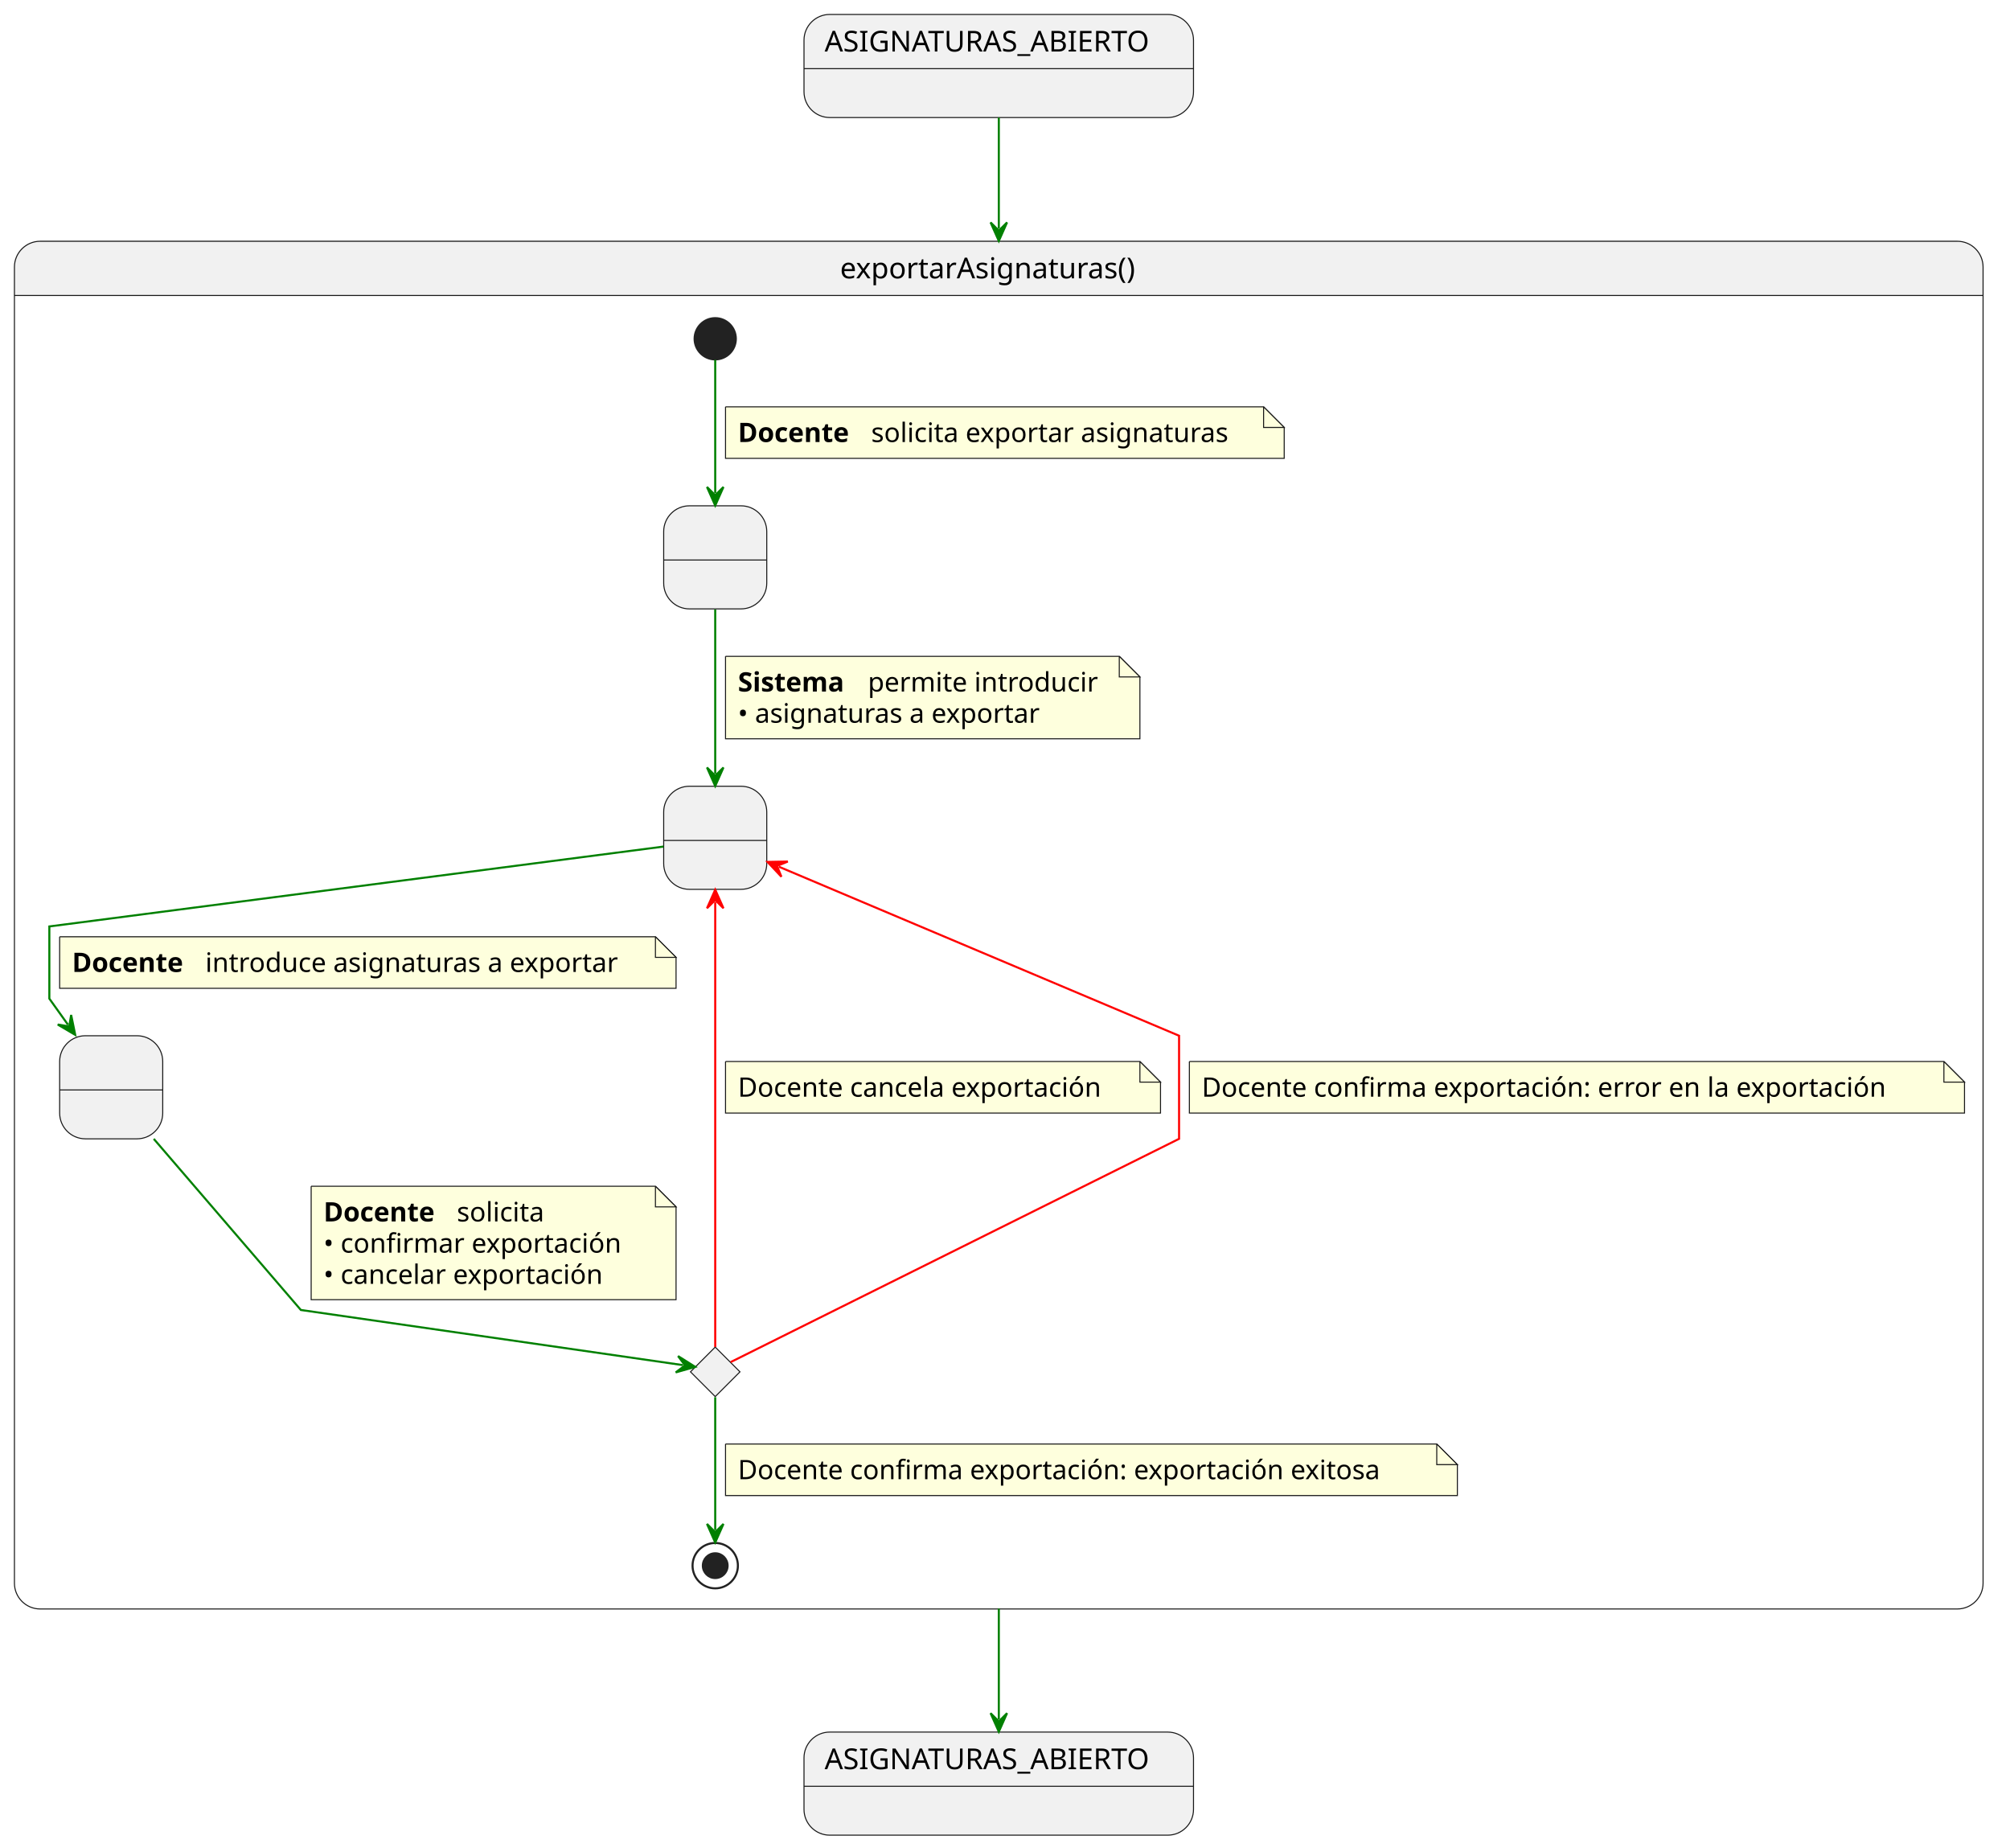
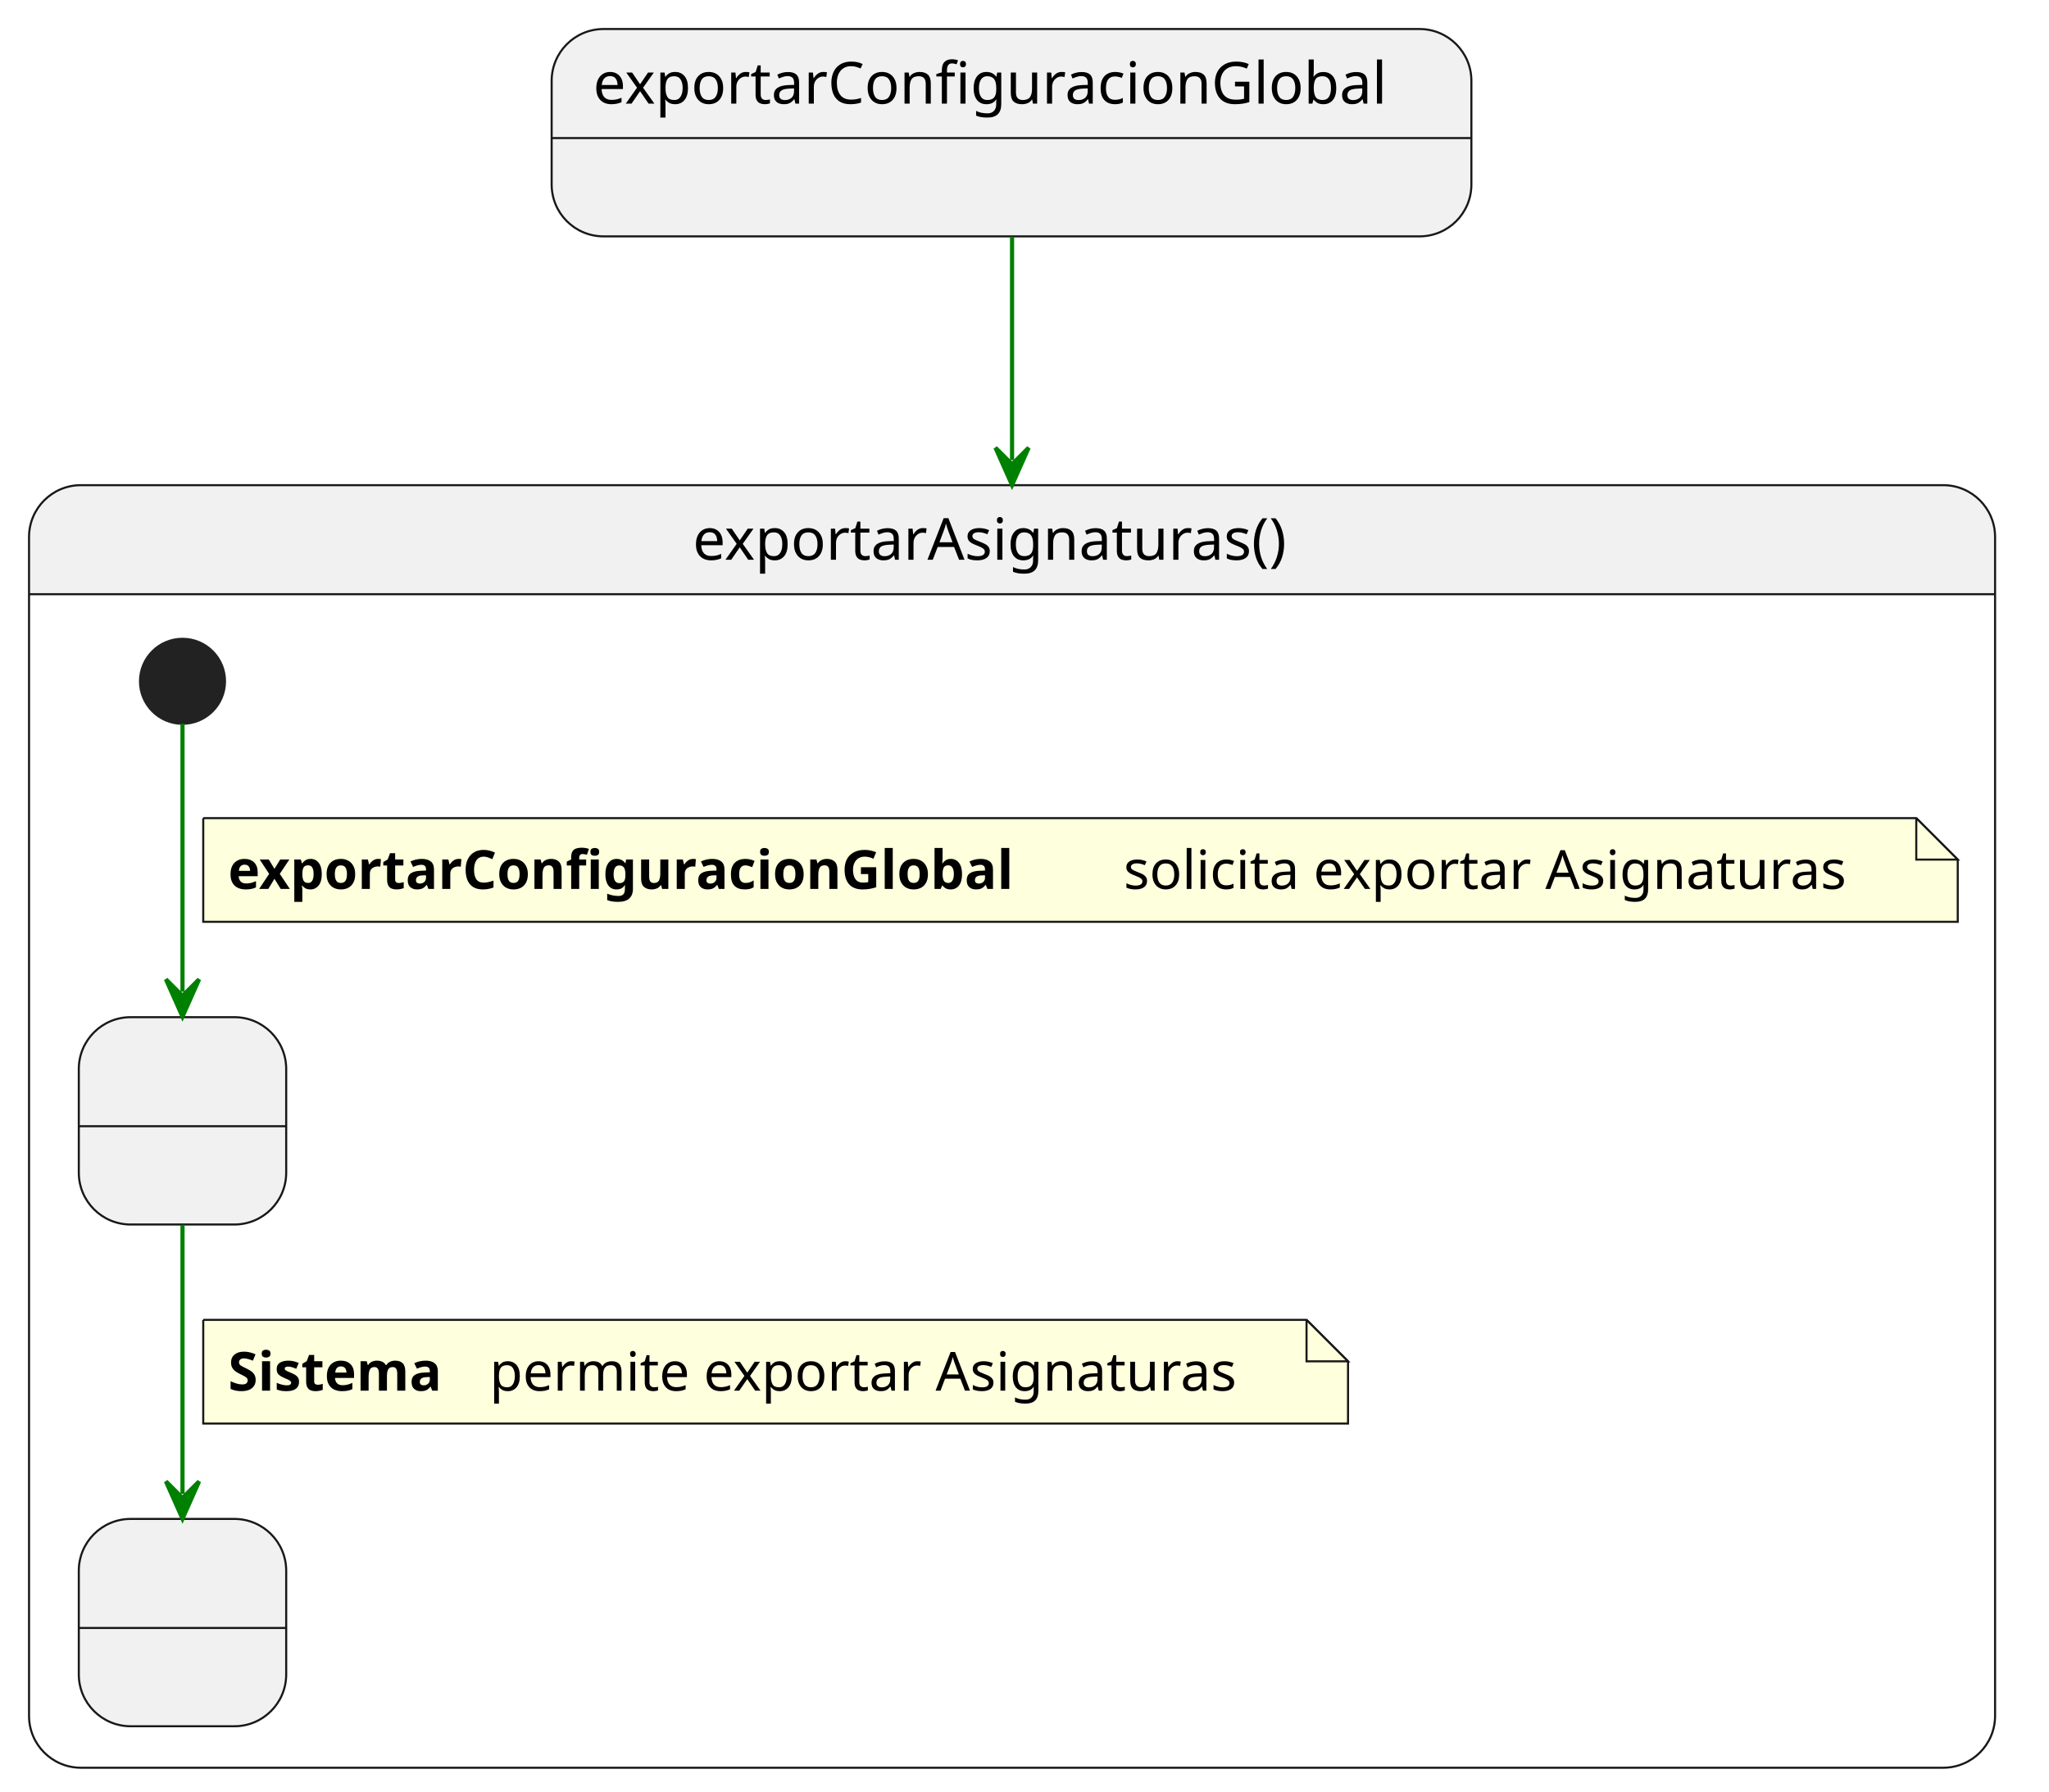
- <svg xmlns="http://www.w3.org/2000/svg" contentStyleType="text/css" data-diagram-type="STATE" height="896px" preserveAspectRatio="none" style="width:975px;height:896px;background:#FFFFFF;" version="1.1" viewBox="0 0 975 896" width="975px" zoomAndPan="magnify">
+ <svg xmlns="http://www.w3.org/2000/svg" contentStyleType="text/css" data-diagram-type="STATE" height="432px" preserveAspectRatio="none" style="width:494px;height:432px;background:#FFFFFF;" version="1.1" viewBox="0 0 494 432" width="494px" zoomAndPan="magnify">
  <defs />
  <g>
-     <g id="ASIGNATURAS_ABIERTO2">
-       <rect fill="#F1F1F1" height="50" rx="12.5" ry="12.5" style="stroke:#181818;stroke-width:0.5;" width="188.936" x="390" y="840" />
-       <line style="stroke:#181818;stroke-width:0.5;" x1="390" x2="578.937" y1="866.297" y2="866.297" />
-       <text fill="#000000" font-family="sans-serif" font-size="14" lengthAdjust="spacing" textLength="168.936" x="400" y="857.995">ASIGNATURAS_ABIERTO</text>
+     <g id="exportarConfiguracionGlobal">
+       <rect fill="#F1F1F1" height="50" rx="12.5" ry="12.5" style="stroke:#181818;stroke-width:0.5;" width="221.742" x="133" y="7" />
+       <line style="stroke:#181818;stroke-width:0.5;" x1="133" x2="354.742" y1="33.297" y2="33.297" />
+       <text fill="#000000" font-family="sans-serif" font-size="14" lengthAdjust="spacing" textLength="201.742" x="143" y="24.995">exportarConfiguracionGlobal</text>
    </g>
-     <path d="M19.5,117 L949.436,117 A12.5,12.5 0 0 1 961.936,129.5 L961.936,143.297 L7,143.297 L7,129.5 A12.5,12.5 0 0 1 19.5,117" fill="#F1F1F1" />
-     <rect fill="none" height="663.297" rx="12.5" ry="12.5" style="stroke:#181818;stroke-width:0.5;" width="954.936" x="7" y="117" />
-     <line style="stroke:#181818;stroke-width:0.5;" x1="7" x2="961.936" y1="143.297" y2="143.297" />
-     <text fill="#000000" font-family="sans-serif" font-size="14" lengthAdjust="spacing" textLength="153.945" x="407.495" y="134.995">exportarAsignaturas()</text>
+     <path d="M19.5,117 L468.5,117 A12.5,12.5 0 0 1 481,129.5 L481,143.297 L7,143.297 L7,129.5 A12.5,12.5 0 0 1 19.5,117" fill="#F1F1F1" />
+     <rect fill="none" height="309.297" rx="12.5" ry="12.5" style="stroke:#181818;stroke-width:0.5;" width="474" x="7" y="117" />
+     <line style="stroke:#181818;stroke-width:0.5;" x1="7" x2="481" y1="143.297" y2="143.297" />
+     <text fill="#000000" font-family="sans-serif" font-size="14" lengthAdjust="spacing" textLength="153.945" x="167.027" y="134.995">exportarAsignaturas()</text>
    <g id="exportarAsignaturas.RequiringExport">
-       <rect fill="#F1F1F1" height="50" rx="12.5" ry="12.5" style="stroke:#181818;stroke-width:0.5;" width="50" x="321.936" y="245.297" />
-       <line style="stroke:#181818;stroke-width:0.5;" x1="321.936" x2="371.936" y1="271.594" y2="271.594" />
-       <text fill="#000000" font-family="sans-serif" font-size="14" lengthAdjust="spacing" textLength="4.45" x="344.711" y="263.292"> </text>
+       <rect fill="#F1F1F1" height="50" rx="12.5" ry="12.5" style="stroke:#181818;stroke-width:0.5;" width="50" x="19" y="245.297" />
+       <line style="stroke:#181818;stroke-width:0.5;" x1="19" x2="69" y1="271.594" y2="271.594" />
+       <text fill="#000000" font-family="sans-serif" font-size="14" lengthAdjust="spacing" textLength="4.45" x="41.775" y="263.292"> </text>
    </g>
    <g id="exportarAsignaturas.ProvidingAsignaturas">
-       <rect fill="#F1F1F1" height="50" rx="12.5" ry="12.5" style="stroke:#181818;stroke-width:0.5;" width="50" x="321.936" y="381.297" />
-       <line style="stroke:#181818;stroke-width:0.5;" x1="321.936" x2="371.936" y1="407.594" y2="407.594" />
-       <text fill="#000000" font-family="sans-serif" font-size="14" lengthAdjust="spacing" textLength="4.45" x="344.711" y="399.292"> </text>
+       <rect fill="#F1F1F1" height="50" rx="12.5" ry="12.5" style="stroke:#181818;stroke-width:0.5;" width="50" x="19" y="366.297" />
+       <line style="stroke:#181818;stroke-width:0.5;" x1="19" x2="69" y1="392.594" y2="392.594" />
+       <text fill="#000000" font-family="sans-serif" font-size="14" lengthAdjust="spacing" textLength="4.45" x="41.775" y="384.292"> </text>
    </g>
-     <g id="exportarAsignaturas.ProvidingConfirmation">
-       <rect fill="#F1F1F1" height="50" rx="12.5" ry="12.5" style="stroke:#181818;stroke-width:0.5;" width="50" x="28.936" y="502.297" />
-       <line style="stroke:#181818;stroke-width:0.5;" x1="28.936" x2="78.936" y1="528.594" y2="528.594" />
-       <text fill="#000000" font-family="sans-serif" font-size="14" lengthAdjust="spacing" textLength="4.45" x="51.711" y="520.292"> </text>
+     <ellipse cx="44" cy="164.297" fill="#222222" rx="10" ry="10" style="stroke:#222222;stroke-width:1;" />
+     <g class="link" data-entity-1=".start.exportarAsignaturas" data-entity-2="RequiringExport" data-source-line="10" data-uid="lnk3" id="link_.start.exportarAsignaturas_RequiringExport">
+       <path d="M44,174.527 C44,190.237 44,216.657 44,239.167" fill="none" id="*start*exportarAsignaturas-to-RequiringExport" style="stroke:#008000;stroke-width:1;" />
+       <polygon fill="#008000" points="44,245.167,48,236.167,44,240.167,40,236.167,44,245.167" style="stroke:#008000;stroke-width:1;" />
+       <path d="M49,197.297 L49,222.297 L472,222.297 L472,207.297 L462,197.297 L49,197.297" fill="#FEFFDD" style="stroke:#181818;stroke-width:0.5;" />
+       <path d="M462,197.297 L462,207.297 L472,207.297 L462,197.297" fill="#FEFFDD" style="stroke:#181818;stroke-width:0.5;" />
+       <text fill="#000000" font-family="sans-serif" font-size="13" font-weight="bold" lengthAdjust="spacing" textLength="211.77" x="55" y="214.364">exportarConfiguracionGlobal</text>
+       <text fill="#000000" font-family="sans-serif" font-size="13" lengthAdjust="spacing" textLength="186.843" x="270.903" y="214.364">solicita exportar Asignaturas</text>
    </g>
-     <g class="entity" data-entity="c" data-uid="ent0007" id="entity_c">
-       <polygon fill="#F1F1F1" points="346.936,653.297,358.936,665.297,346.936,677.297,334.936,665.297,346.936,653.297" style="stroke:#181818;stroke-width:0.5;" />
+     <g class="link" data-entity-1="RequiringExport" data-entity-2="ProvidingAsignaturas" data-source-line="15" data-uid="lnk4" id="link_RequiringExport_ProvidingAsignaturas">
+       <path d="M44,295.377 C44,316.027 44,339.617 44,360.247" fill="none" id="RequiringExport-to-ProvidingAsignaturas" style="stroke:#008000;stroke-width:1;" />
+       <polygon fill="#008000" points="44,366.247,48,357.247,44,361.247,40,357.247,44,366.247" style="stroke:#008000;stroke-width:1;" />
+       <path d="M49,318.297 L49,343.297 L325,343.297 L325,328.297 L315,318.297 L49,318.297" fill="#FEFFDD" style="stroke:#181818;stroke-width:0.5;" />
+       <path d="M315,318.297 L315,328.297 L325,328.297 L315,318.297" fill="#FEFFDD" style="stroke:#181818;stroke-width:0.5;" />
+       <text fill="#000000" font-family="sans-serif" font-size="13" font-weight="bold" lengthAdjust="spacing" textLength="58.906" x="55" y="335.364">Sistema</text>
+       <text fill="#000000" font-family="sans-serif" font-size="13" lengthAdjust="spacing" textLength="192.036" x="118.039" y="335.364">permite exportar Asignaturas</text>
    </g>
-     <ellipse cx="346.936" cy="164.297" fill="#222222" rx="10" ry="10" style="stroke:#222222;stroke-width:1;" />
-     <ellipse cx="346.936" cy="759.297" fill="none" rx="11" ry="11" style="stroke:#222222;stroke-width:1;" />
-     <ellipse cx="346.936" cy="759.297" fill="#222222" rx="6" ry="6" style="stroke:#222222;stroke-width:1;" />
-     <g class="link" data-entity-1=".start.exportarAsignaturas" data-entity-2="RequiringExport" data-source-line="12" data-uid="lnk3" id="link_.start.exportarAsignaturas_RequiringExport">
-       <path d="M346.936,174.527 C346.936,190.237 346.936,216.657 346.936,239.167" fill="none" id="*start*exportarAsignaturas-to-RequiringExport" style="stroke:#008000;stroke-width:1;" />
-       <polygon fill="#008000" points="346.936,245.167,350.936,236.167,346.936,240.167,342.936,236.167,346.936,245.167" style="stroke:#008000;stroke-width:1;" />
-       <path d="M351.936,197.297 L351.936,222.297 L622.936,222.297 L622.936,207.297 L612.936,197.297 L351.936,197.297" fill="#FEFFDD" style="stroke:#181818;stroke-width:0.5;" />
-       <path d="M612.936,197.297 L612.936,207.297 L622.936,207.297 L612.936,197.297" fill="#FEFFDD" style="stroke:#181818;stroke-width:0.5;" />
-       <text fill="#000000" font-family="sans-serif" font-size="13" font-weight="bold" lengthAdjust="spacing" textLength="60.531" x="357.936" y="214.364">Docente</text>
-       <text fill="#000000" font-family="sans-serif" font-size="13" lengthAdjust="spacing" textLength="185.917" x="422.6" y="214.364">solicita exportar asignaturas</text>
-     </g>
-     <g class="link" data-entity-1="RequiringExport" data-entity-2="ProvidingAsignaturas" data-source-line="17" data-uid="lnk4" id="link_RequiringExport_ProvidingAsignaturas">
-       <path d="M346.936,295.567 C346.936,319.847 346.936,350.987 346.936,375.207" fill="none" id="RequiringExport-to-ProvidingAsignaturas" style="stroke:#008000;stroke-width:1;" />
-       <polygon fill="#008000" points="346.936,381.207,350.936,372.207,346.936,376.207,342.936,372.207,346.936,381.207" style="stroke:#008000;stroke-width:1;" />
-       <path d="M351.936,318.297 L351.936,358.297 L552.936,358.297 L552.936,328.297 L542.936,318.297 L351.936,318.297" fill="#FEFFDD" style="stroke:#181818;stroke-width:0.5;" />
-       <path d="M542.936,318.297 L542.936,328.297 L552.936,328.297 L542.936,318.297" fill="#FEFFDD" style="stroke:#181818;stroke-width:0.5;" />
-       <text fill="#000000" font-family="sans-serif" font-size="13" font-weight="bold" lengthAdjust="spacing" textLength="58.906" x="357.936" y="335.364">Sistema</text>
-       <text fill="#000000" font-family="sans-serif" font-size="13" lengthAdjust="spacing" textLength="117.939" x="420.975" y="335.364">permite introducir</text>
-       <text fill="#000000" font-family="sans-serif" font-size="13" lengthAdjust="spacing" textLength="159.91" x="357.936" y="350.497">• asignaturas a exportar</text>
-     </g>
-     <g class="link" data-entity-1="ProvidingAsignaturas" data-entity-2="ProvidingConfirmation" data-source-line="23" data-uid="lnk5" id="link_ProvidingAsignaturas_ProvidingConfirmation">
-       <path d="M321.856,410.557 C245.966,420.427 23.936,449.297 23.936,449.297 C23.936,449.297 23.936,484.297 23.936,484.297 C23.936,484.297 26.399,487.745 32.999,496.985" fill="none" id="ProvidingAsignaturas-to-ProvidingConfirmation" style="stroke:#008000;stroke-width:1;" />
-       <polygon fill="#008000" points="36.486,501.867,34.51,492.218,33.58,497.798,28,496.868,36.486,501.867" style="stroke:#008000;stroke-width:1;" />
-       <path d="M28.936,454.297 L28.936,479.297 L327.936,479.297 L327.936,464.297 L317.936,454.297 L28.936,454.297" fill="#FEFFDD" style="stroke:#181818;stroke-width:0.5;" />
-       <path d="M317.936,454.297 L317.936,464.297 L327.936,464.297 L317.936,454.297" fill="#FEFFDD" style="stroke:#181818;stroke-width:0.5;" />
-       <text fill="#000000" font-family="sans-serif" font-size="13" font-weight="bold" lengthAdjust="spacing" textLength="60.531" x="34.936" y="471.364">Docente</text>
-       <text fill="#000000" font-family="sans-serif" font-size="13" lengthAdjust="spacing" textLength="214.125" x="99.6" y="471.364">introduce asignaturas a exportar</text>
-     </g>
-     <g class="link" data-entity-1="ProvidingConfirmation" data-entity-2="c" data-source-line="28" data-uid="lnk6" id="link_ProvidingConfirmation_c">
-       <path d="M74.586,552.307 C101.706,583.857 145.936,635.297 145.936,635.297 C145.936,635.297 291.147,656.251 331.308,662.041" fill="none" id="ProvidingConfirmation-to-c" style="stroke:#008000;stroke-width:1;" />
-       <polygon fill="#008000" points="337.246,662.897,328.909,657.654,332.297,662.183,327.767,665.572,337.246,662.897" style="stroke:#008000;stroke-width:1;" />
-       <path d="M150.936,575.297 L150.936,630.297 L327.936,630.297 L327.936,585.297 L317.936,575.297 L150.936,575.297" fill="#FEFFDD" style="stroke:#181818;stroke-width:0.5;" />
-       <path d="M317.936,575.297 L317.936,585.297 L327.936,585.297 L317.936,575.297" fill="#FEFFDD" style="stroke:#181818;stroke-width:0.5;" />
-       <text fill="#000000" font-family="sans-serif" font-size="13" font-weight="bold" lengthAdjust="spacing" textLength="60.531" x="156.936" y="592.364">Docente</text>
-       <text fill="#000000" font-family="sans-serif" font-size="13" lengthAdjust="spacing" textLength="45.773" x="221.6" y="592.364">solicita</text>
-       <text fill="#000000" font-family="sans-serif" font-size="13" lengthAdjust="spacing" textLength="156.038" x="156.936" y="607.497">• confirmar exportación</text>
-       <text fill="#000000" font-family="sans-serif" font-size="13" lengthAdjust="spacing" textLength="148.611" x="156.936" y="622.629">• cancelar exportación</text>
-     </g>
-     <g class="link" data-entity-1="c" data-entity-2="ProvidingAsignaturas" data-source-line="35" data-uid="lnk7" id="link_c_ProvidingAsignaturas">
-       <path d="M346.936,653.247 C346.936,614.687 346.936,491.577 346.936,437.477" fill="none" id="c-to-ProvidingAsignaturas" style="stroke:#FF0000;stroke-width:1;" />
-       <polygon fill="#FF0000" points="346.936,431.477,342.936,440.477,346.936,436.477,350.936,440.477,346.936,431.477" style="stroke:#FF0000;stroke-width:1;" />
-       <path d="M351.936,514.797 L351.936,539.797 L562.936,539.797 L562.936,524.797 L552.936,514.797 L351.936,514.797" fill="#FEFFDD" style="stroke:#181818;stroke-width:0.5;" />
-       <path d="M552.936,514.797 L552.936,524.797 L562.936,524.797 L552.936,514.797" fill="#FEFFDD" style="stroke:#181818;stroke-width:0.5;" />
-       <text fill="#000000" font-family="sans-serif" font-size="13" lengthAdjust="spacing" textLength="190.042" x="357.936" y="531.864">Docente cancela exportación</text>
-     </g>
-     <g class="link" data-entity-1="c" data-entity-2="ProvidingAsignaturas" data-source-line="40" data-uid="lnk8" id="link_c_ProvidingAsignaturas">
-       <path d="M354.426,660.567 C393.466,641.137 571.936,552.297 571.936,552.297 C571.936,552.297 571.936,502.297 571.936,502.297 C571.936,502.297 436.683,445.191 377.834,420.341" fill="none" id="c-to-ProvidingAsignaturas-1" style="stroke:#FF0000;stroke-width:1;" />
-       <polygon fill="#FF0000" points="372.306,418.007,379.041,425.193,376.912,419.952,382.153,417.823,372.306,418.007" style="stroke:#FF0000;stroke-width:1;" />
-       <path d="M576.936,514.797 L576.936,539.797 L952.936,539.797 L952.936,524.797 L942.936,514.797 L576.936,514.797" fill="#FEFFDD" style="stroke:#181818;stroke-width:0.5;" />
-       <path d="M942.936,514.797 L942.936,524.797 L952.936,524.797 L942.936,514.797" fill="#FEFFDD" style="stroke:#181818;stroke-width:0.5;" />
-       <text fill="#000000" font-family="sans-serif" font-size="13" lengthAdjust="spacing" textLength="355.437" x="582.936" y="531.864">Docente confirma exportación: error en la exportación</text>
-     </g>
-     <g class="link" data-entity-1="c" data-entity-2=".end.exportarAsignaturas" data-source-line="45" data-uid="lnk10" id="link_c_.end.exportarAsignaturas">
-       <path d="M346.936,677.577 C346.936,695.617 346.936,724.697 346.936,742.057" fill="none" id="c-to-*end*exportarAsignaturas" style="stroke:#008000;stroke-width:1;" />
-       <polygon fill="#008000" points="346.936,748.057,350.936,739.057,346.936,743.057,342.936,739.057,346.936,748.057" style="stroke:#008000;stroke-width:1;" />
-       <path d="M351.936,700.297 L351.936,725.297 L706.936,725.297 L706.936,710.297 L696.936,700.297 L351.936,700.297" fill="#FEFFDD" style="stroke:#181818;stroke-width:0.5;" />
-       <path d="M696.936,700.297 L696.936,710.297 L706.936,710.297 L696.936,700.297" fill="#FEFFDD" style="stroke:#181818;stroke-width:0.5;" />
-       <text fill="#000000" font-family="sans-serif" font-size="13" lengthAdjust="spacing" textLength="334.464" x="357.936" y="717.364">Docente confirma exportación: exportación exitosa</text>
-     </g>
-     <g id="ASIGNATURAS_ABIERTO">
-       <rect fill="#F1F1F1" height="50" rx="12.5" ry="12.5" style="stroke:#181818;stroke-width:0.5;" width="188.936" x="390" y="7" />
-       <line style="stroke:#181818;stroke-width:0.5;" x1="390" x2="578.937" y1="33.297" y2="33.297" />
-       <text fill="#000000" font-family="sans-serif" font-size="14" lengthAdjust="spacing" textLength="168.936" x="400" y="24.995">ASIGNATURAS_ABIERTO</text>
-     </g>
-     <g class="link" data-entity-1="ASIGNATURAS_ABIERTO" data-entity-2="exportarAsignaturas" data-source-line="51" data-uid="lnk12" id="link_ASIGNATURAS_ABIERTO_exportarAsignaturas">
-       <path d="M484.5,57.08 C484.5,71.85 484.5,86.58 484.5,110.86" fill="none" id="ASIGNATURAS_ABIERTO-to-exportarAsignaturas" style="stroke:#008000;stroke-width:1;" />
-       <polygon fill="#008000" points="484.5,116.86,488.5,107.86,484.5,111.86,480.5,107.86,484.5,116.86" style="stroke:#008000;stroke-width:1;" />
-     </g>
-     <g class="link" data-entity-1="exportarAsignaturas" data-entity-2="ASIGNATURAS_ABIERTO2" data-source-line="52" data-uid="lnk13" id="link_exportarAsignaturas_ASIGNATURAS_ABIERTO2">
-       <path d="M484.5,780.12 C484.5,804.36 484.5,819.06 484.5,833.83" fill="none" id="exportarAsignaturas-to-ASIGNATURAS_ABIERTO2" style="stroke:#008000;stroke-width:1;" />
-       <polygon fill="#008000" points="484.5,839.83,488.5,830.83,484.5,834.83,480.5,830.83,484.5,839.83" style="stroke:#008000;stroke-width:1;" />
+     <g class="link" data-entity-1="exportarConfiguracionGlobal" data-entity-2="exportarAsignaturas" data-source-line="22" data-uid="lnk5" id="link_exportarConfiguracionGlobal_exportarAsignaturas">
+       <path d="M244,57.08 C244,72.41 244,87.71 244,110.97" fill="none" id="exportarConfiguracionGlobal-to-exportarAsignaturas" style="stroke:#008000;stroke-width:1;" />
+       <polygon fill="#008000" points="244,116.97,248,107.97,244,111.97,240,107.97,244,116.97" style="stroke:#008000;stroke-width:1;" />
    </g>
  </g>
</svg>
